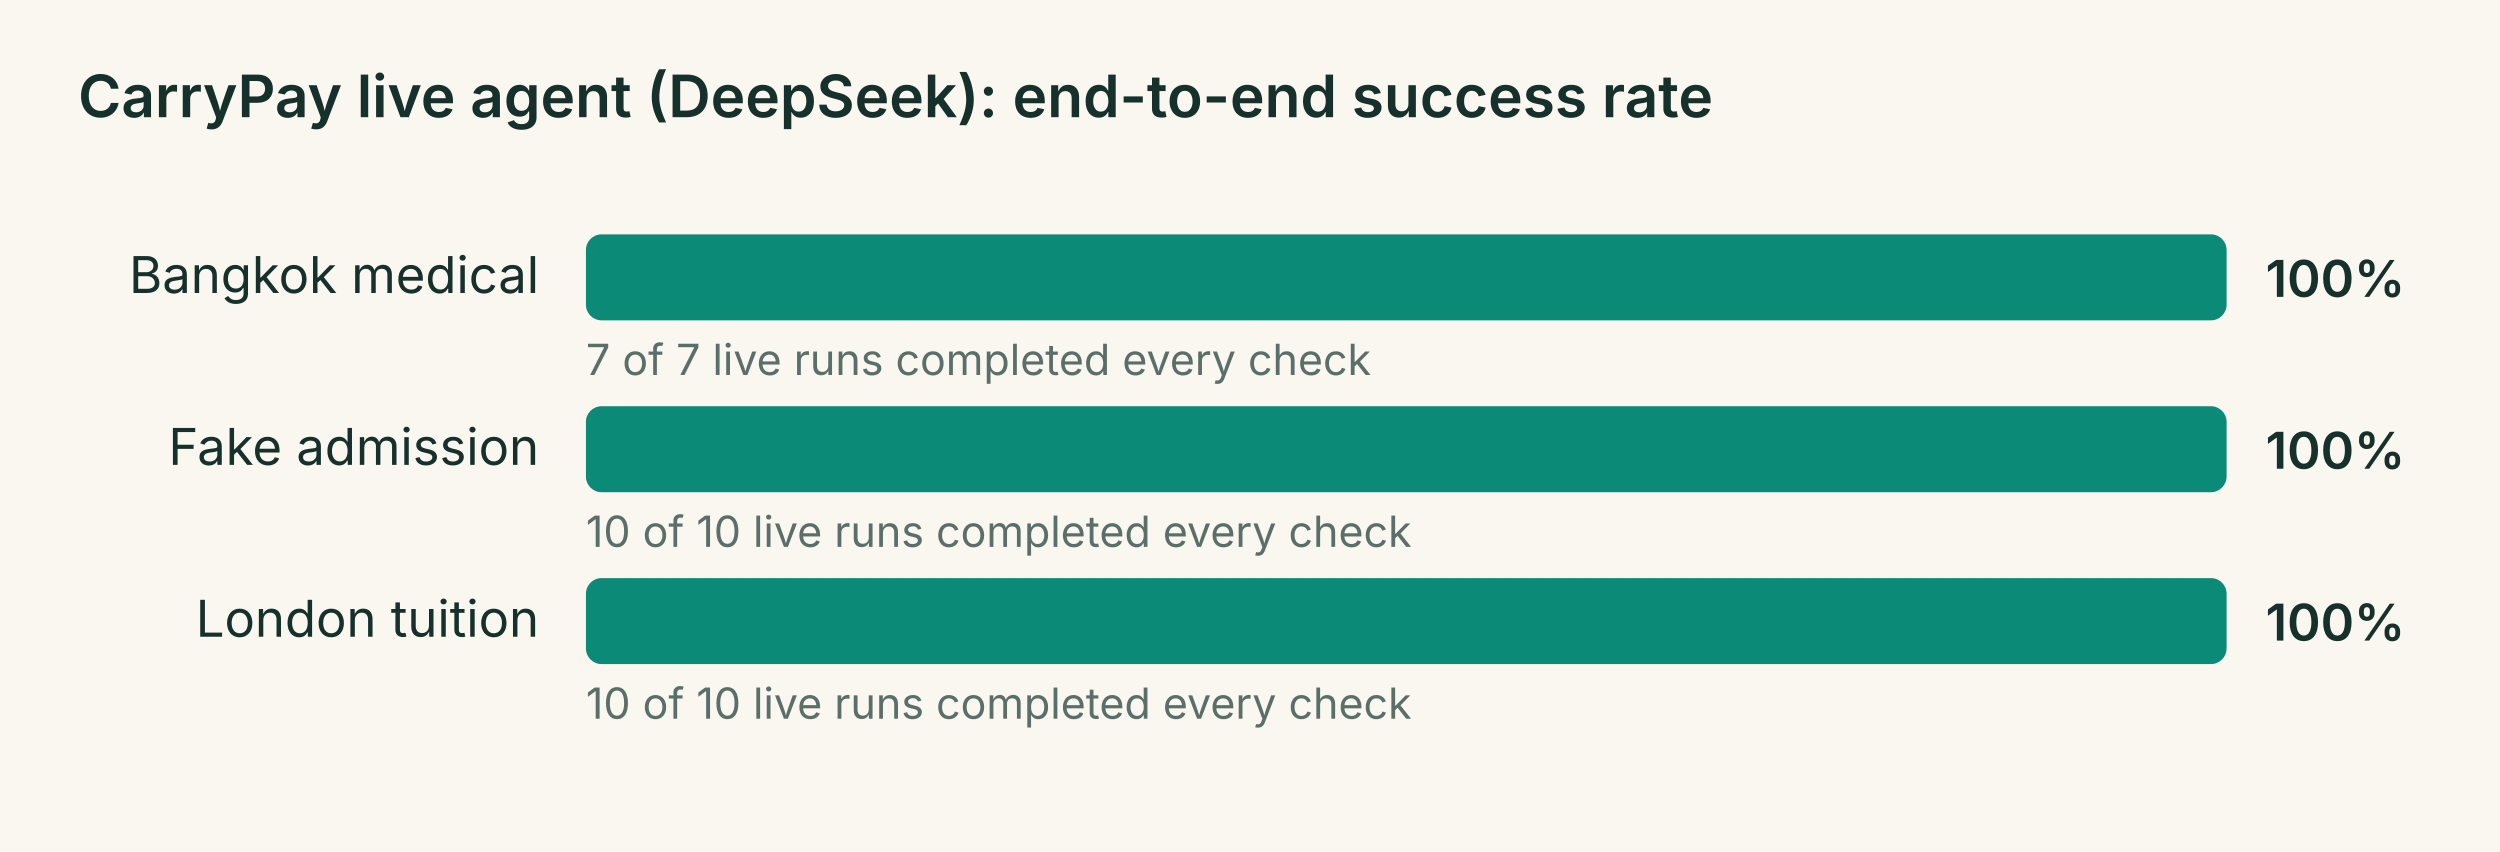
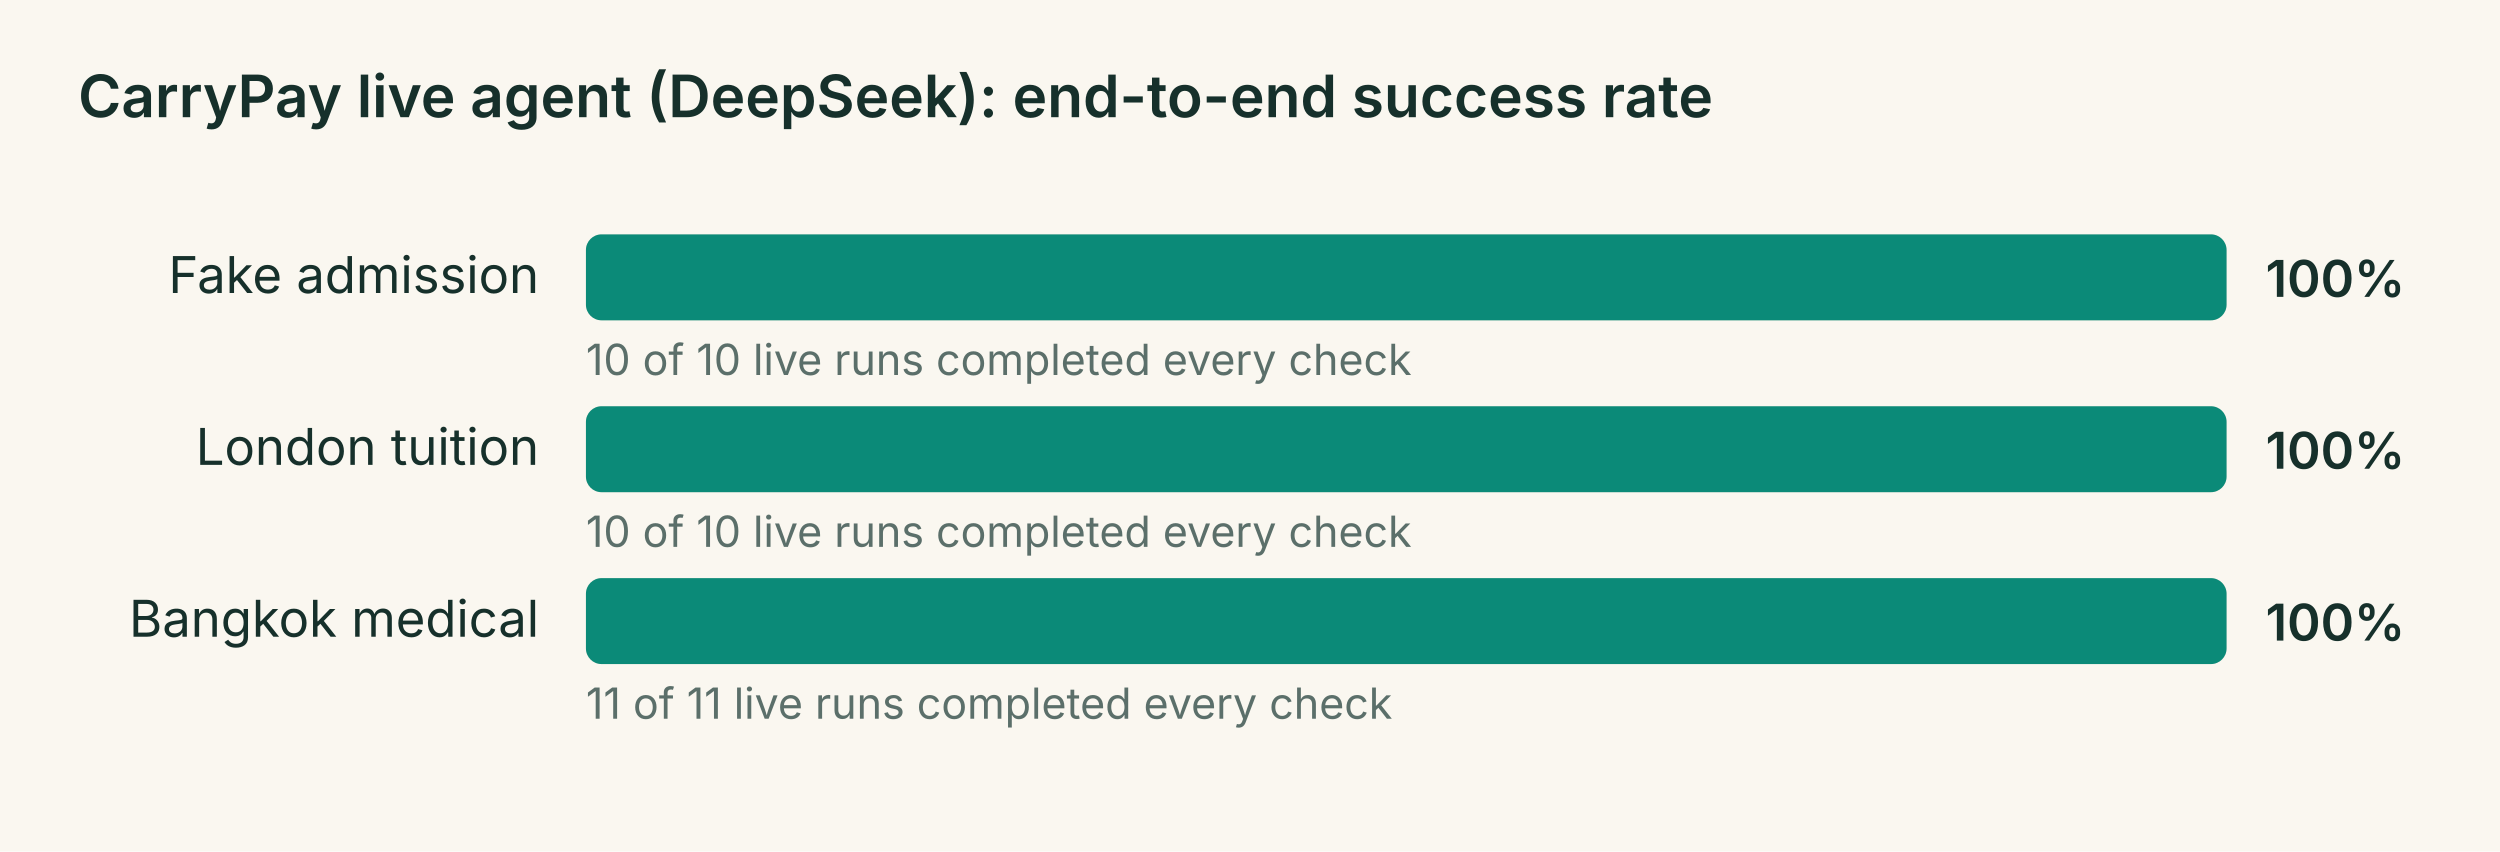
<svg xmlns="http://www.w3.org/2000/svg" viewBox="0 0 640 218" width="640" height="218" font-family="Inter, system-ui, sans-serif">
  <style>.t{font-size:15px;font-weight:600;fill:#16302b}.l{font-size:13px;fill:#16302b}.v{font-size:13px;font-weight:600;fill:#16302b}.s{font-size:11px;fill:#5b6f6a}.track{fill:#e9e3d6}.bar{fill:#0b8a78}</style>
  <rect width="100%" height="100%" fill="#faf7f0" />
  <text x="20" y="30" class="t">CarryPay live agent (DeepSeek): end-to-end success rate</text>
-   <text x="138" y="75" text-anchor="end" class="l">Bangkok medical</text>
+   <text x="138" y="75" text-anchor="end" class="l">Fake admission</text>
  <rect x="150" y="60" width="420" height="22" rx="4" class="track" />
  <rect x="150" y="60" width="420" height="22" rx="4" class="bar" />
  <text x="580" y="76" class="v">100%</text>
-   <text x="150" y="96" class="s">7 of 7 live runs completed every check</text>
-   <text x="138" y="119" text-anchor="end" class="l">Fake admission</text>
+   <text x="150" y="96" class="s">10 of 10 live runs completed every check</text>
+   <text x="138" y="119" text-anchor="end" class="l">London tuition</text>
  <rect x="150" y="104" width="420" height="22" rx="4" class="track" />
  <rect x="150" y="104" width="420" height="22" rx="4" class="bar" />
  <text x="580" y="120" class="v">100%</text>
  <text x="150" y="140" class="s">10 of 10 live runs completed every check</text>
-   <text x="138" y="163" text-anchor="end" class="l">London tuition</text>
+   <text x="138" y="163" text-anchor="end" class="l">Bangkok medical</text>
  <rect x="150" y="148" width="420" height="22" rx="4" class="track" />
  <rect x="150" y="148" width="420" height="22" rx="4" class="bar" />
  <text x="580" y="164" class="v">100%</text>
-   <text x="150" y="184" class="s">10 of 10 live runs completed every check</text>
+   <text x="150" y="184" class="s">11 of 11 live runs completed every check</text>
</svg>
